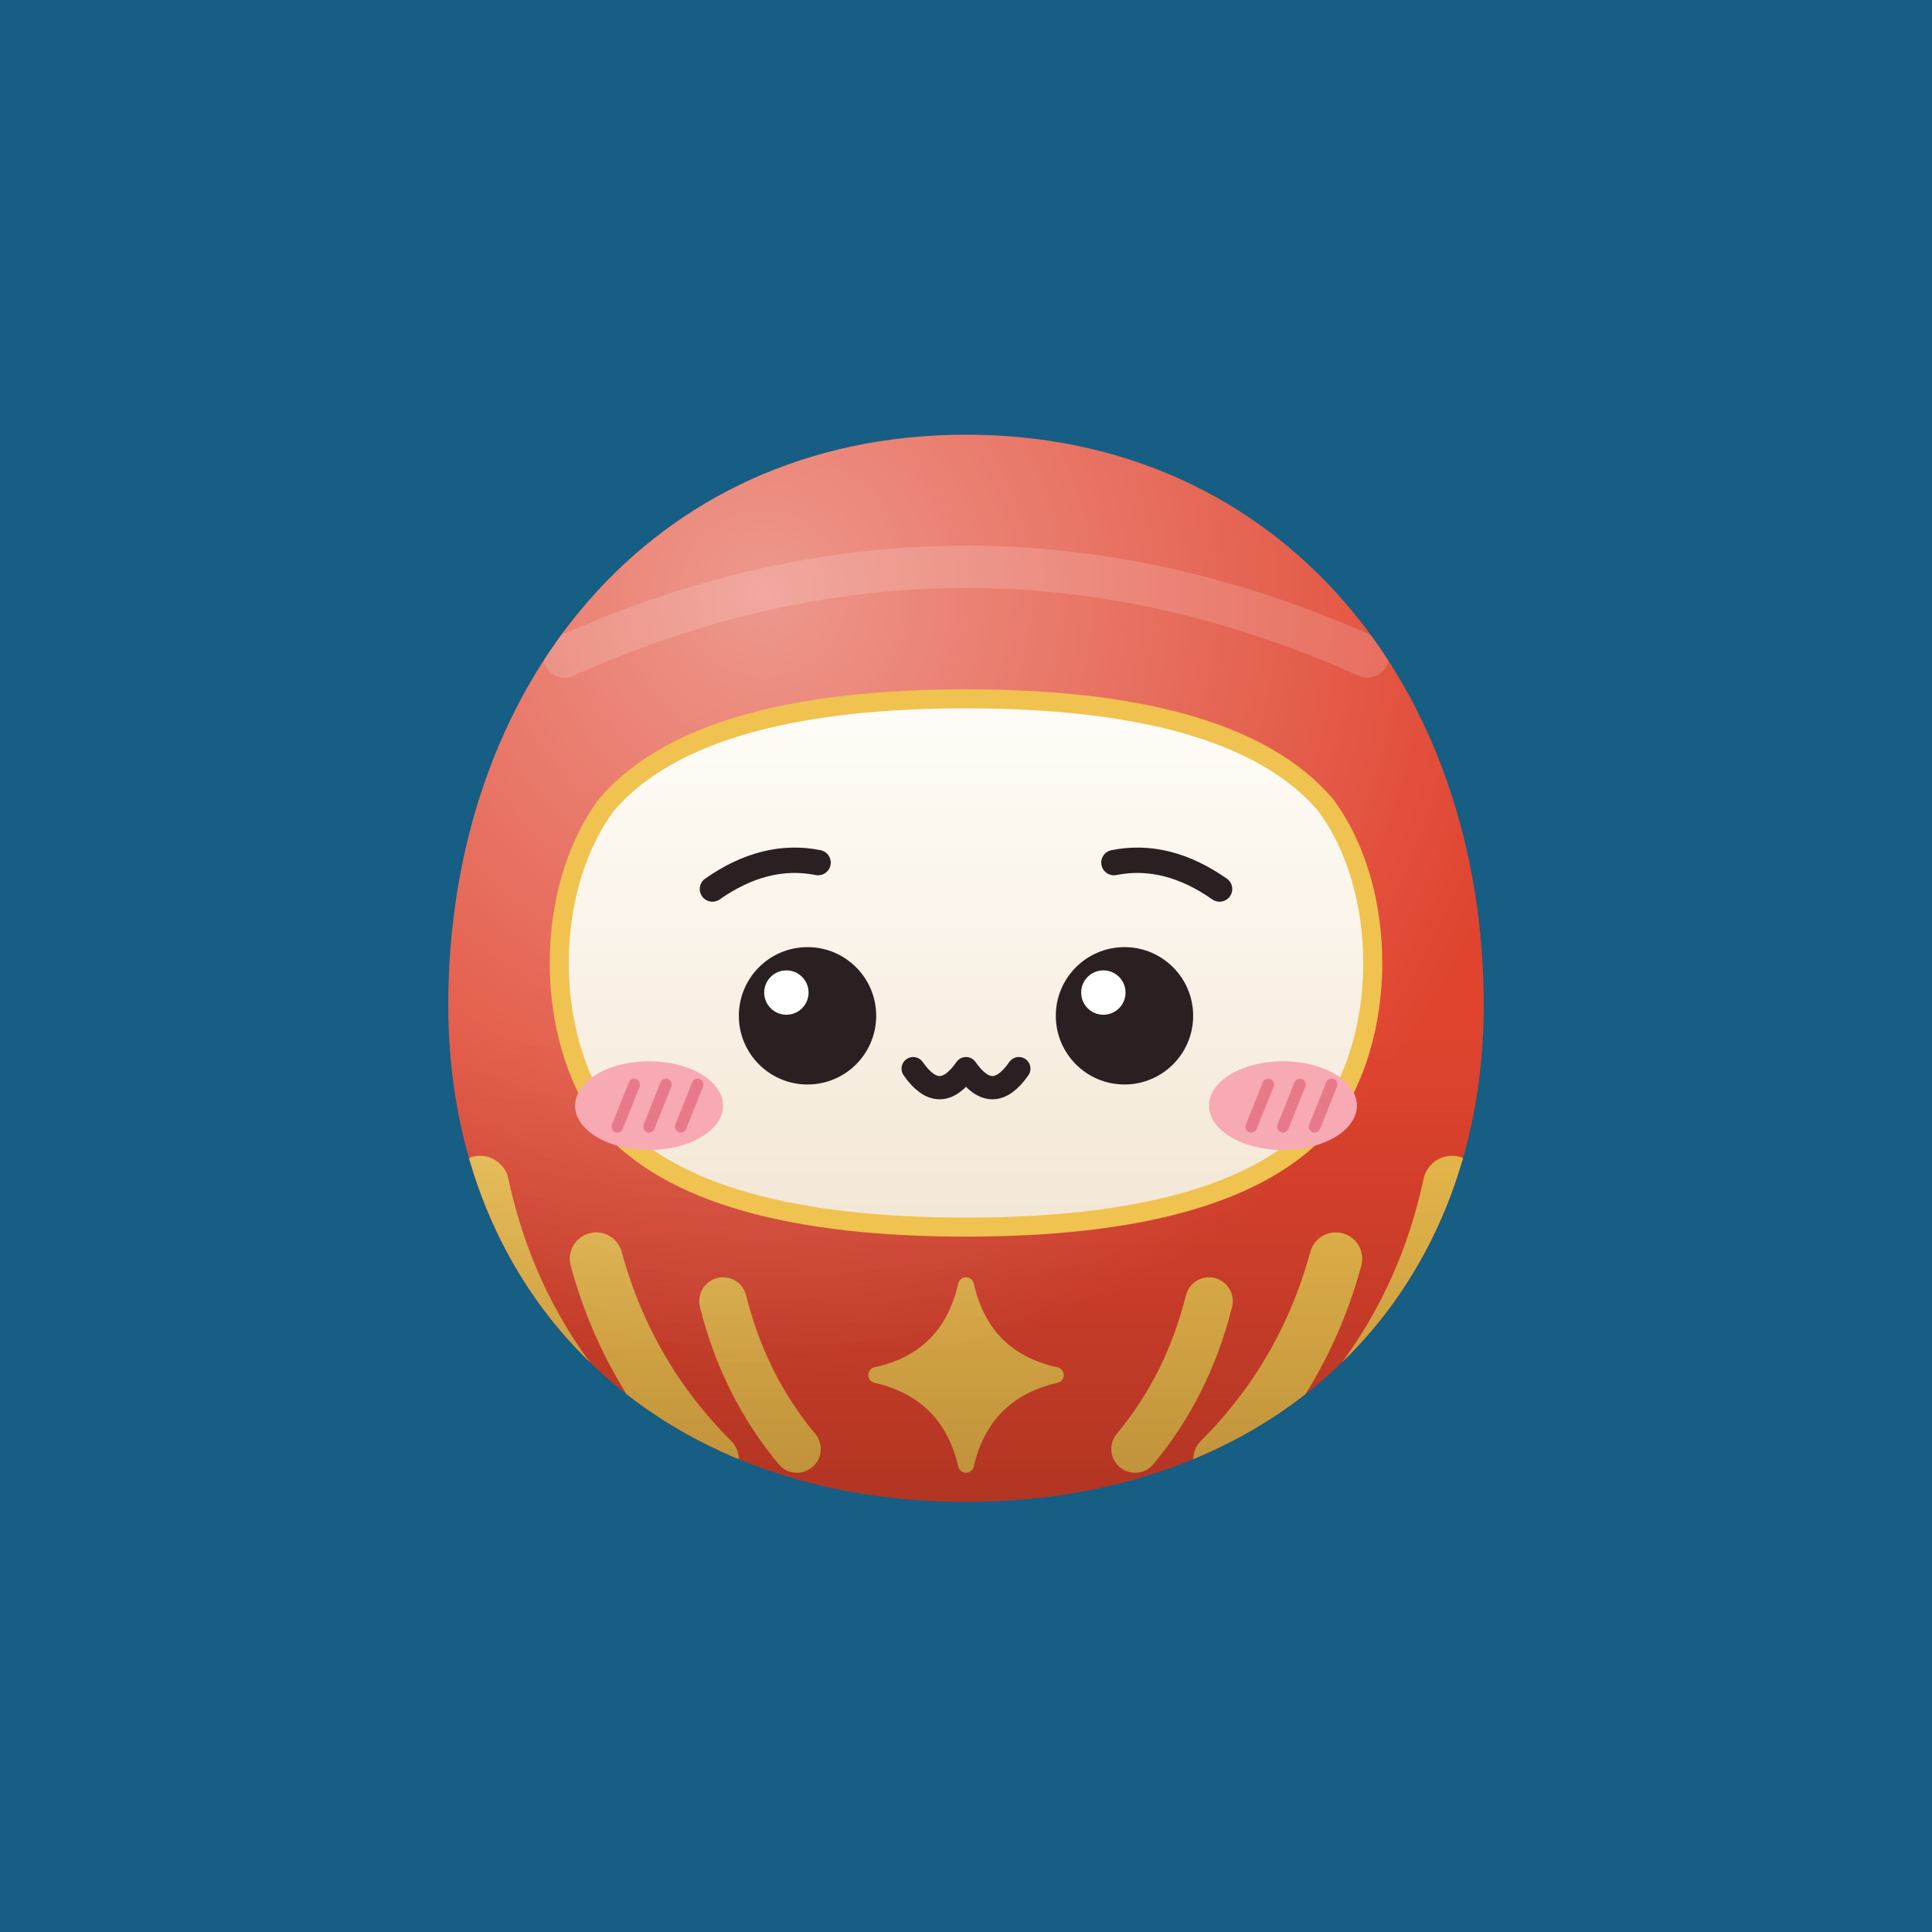
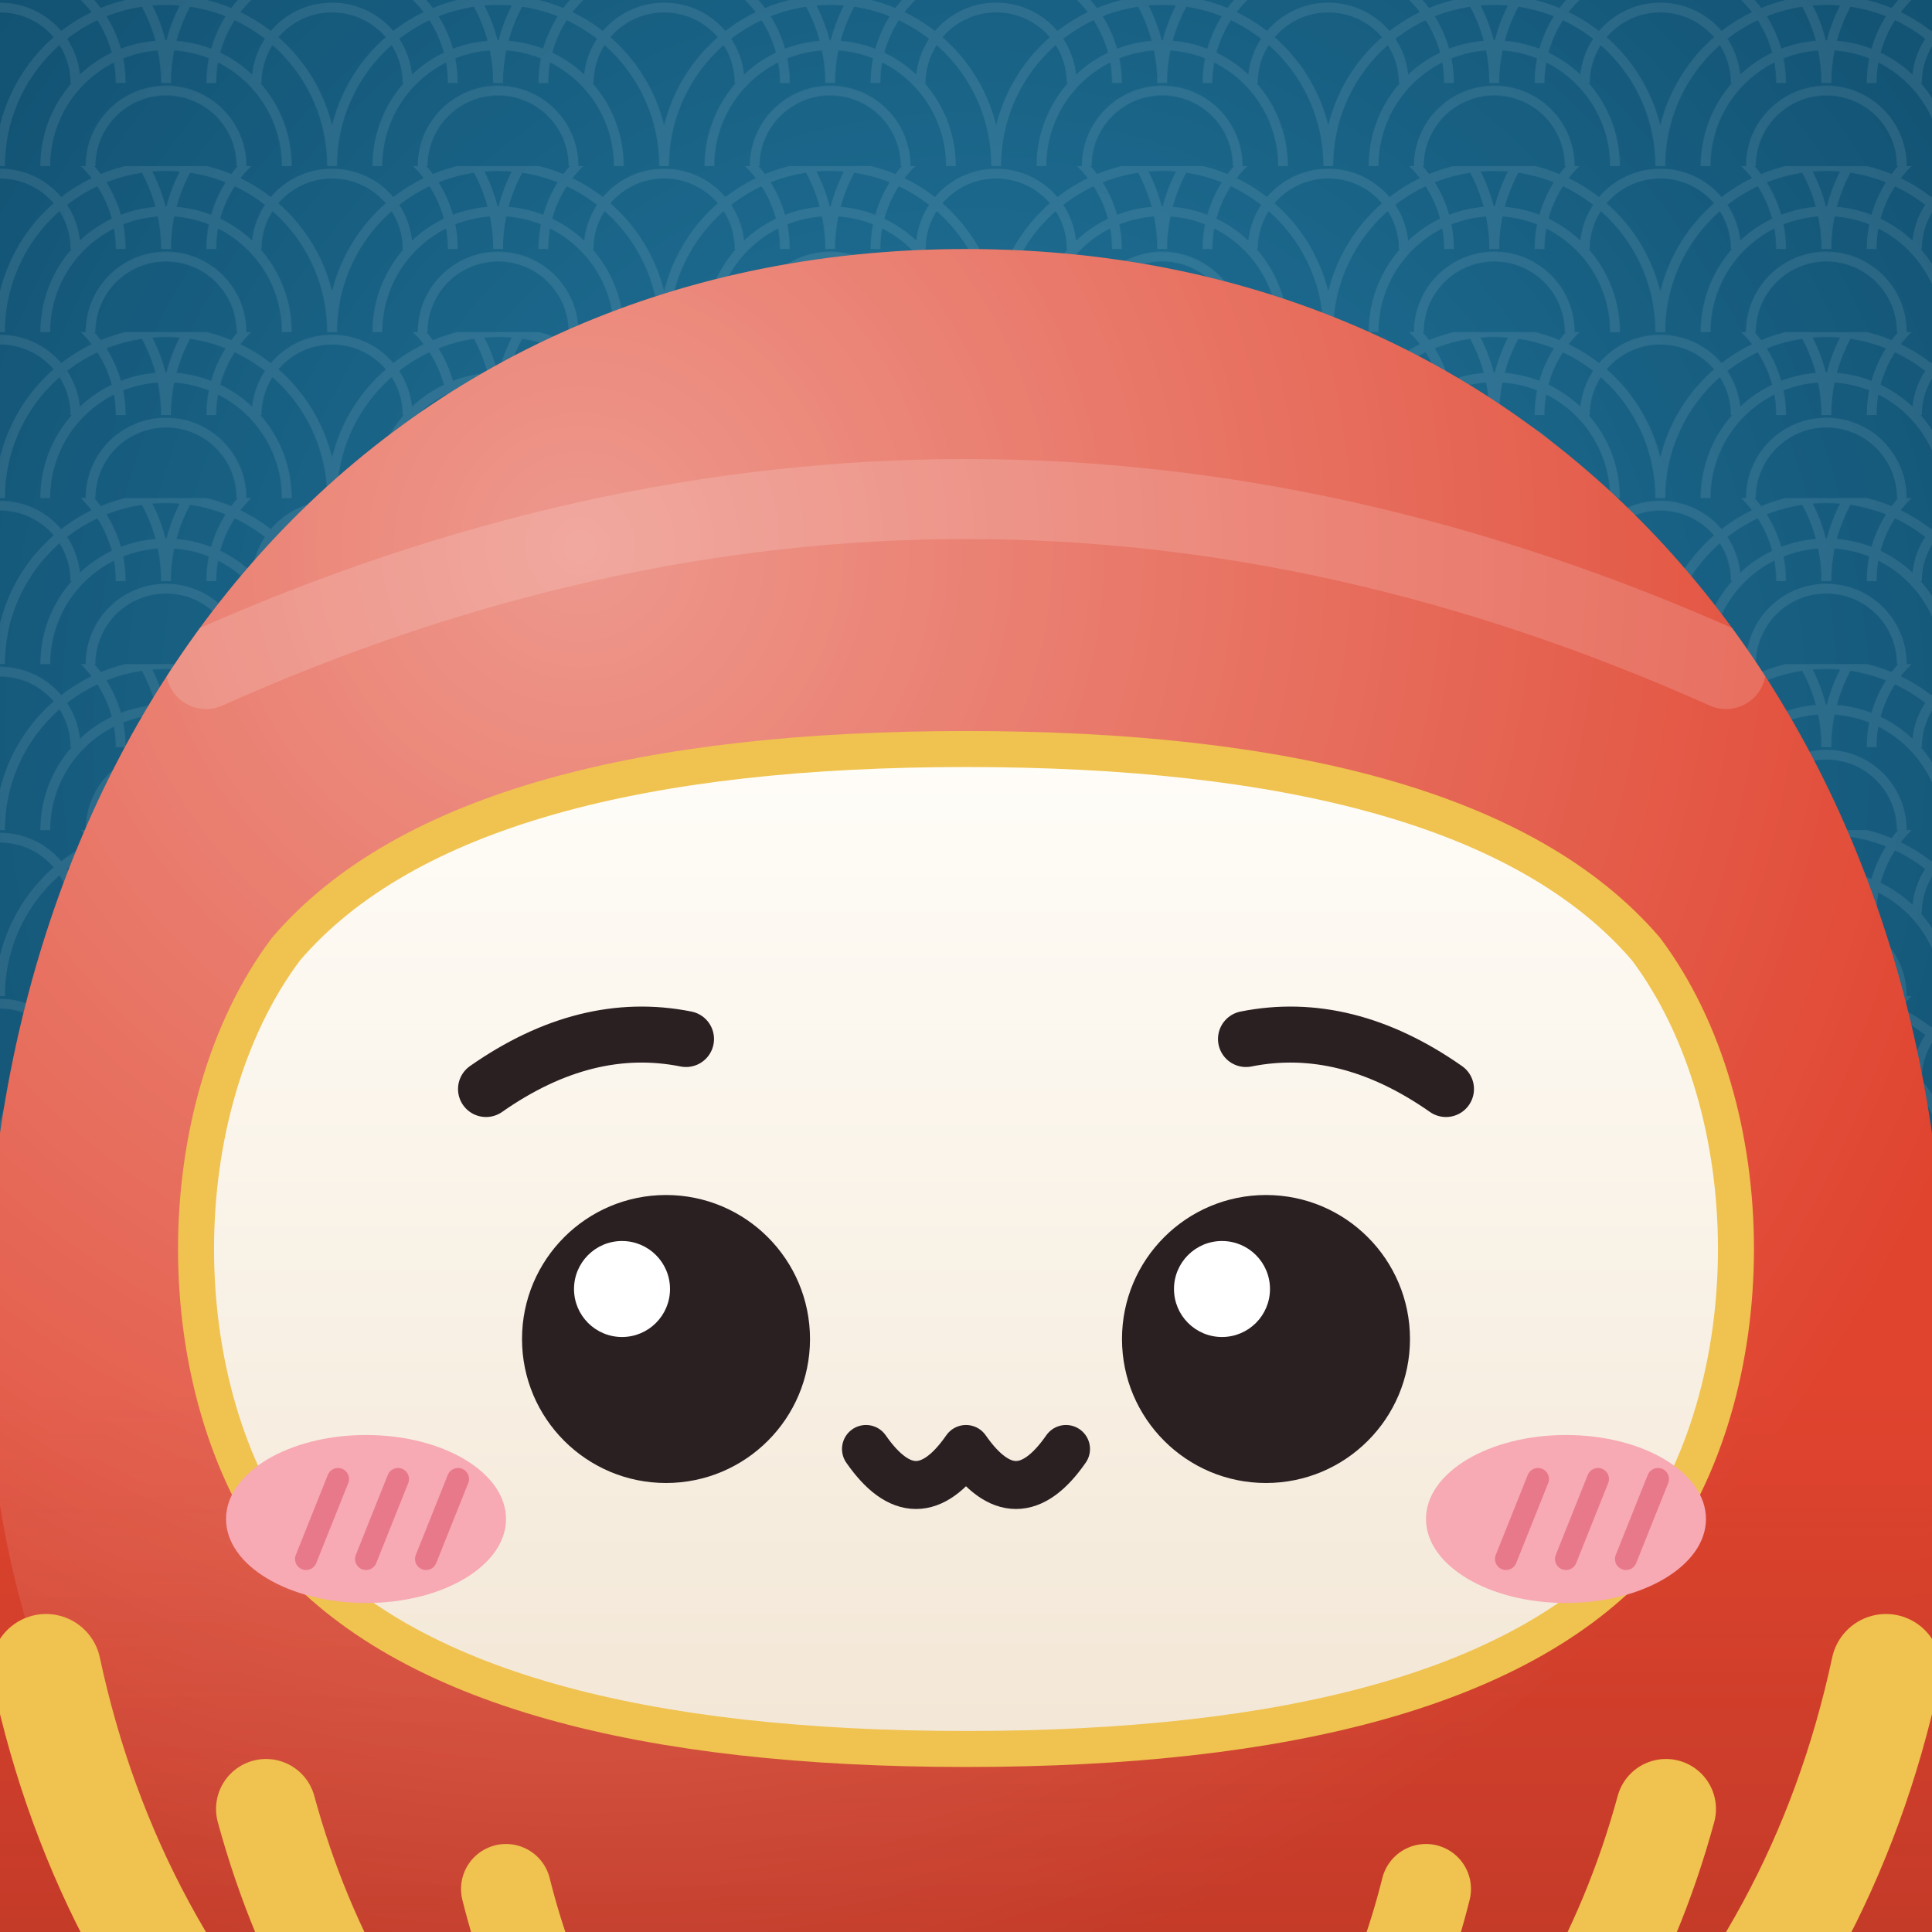
<svg xmlns="http://www.w3.org/2000/svg" viewBox="0 0 512 512">
  <defs>
    <radialGradient id="h" cx="34%" cy="20%" r="62%">
      <stop offset="0" stop-color="#fff" stop-opacity=".45" />
      <stop offset="1" stop-color="#fff" stop-opacity="0" />
    </radialGradient>
    <linearGradient id="d" x1="0" y1="0" x2="0" y2="1">
      <stop offset=".55" stop-color="#3a0d05" stop-opacity="0" />
      <stop offset="1" stop-color="#3a0d05" stop-opacity=".34" />
    </linearGradient>
    <linearGradient id="v" x1="0" y1="0" x2="0" y2="1">
      <stop offset="0" stop-color="#fffdf8" />
      <stop offset="1" stop-color="#f3e7d6" />
    </linearGradient>
    <clipPath id="b">
      <path d="M60 9c30 0 49 24 49 54 0 28-20 47-49 47S11 91 11 63C11 33 30 9 60 9Z" />
    </clipPath>
+     <filter id="s" x="-30%" y="-150%" width="160%" height="400%">
+       <feGaussianBlur stdDeviation="9" />
+     </filter>
+     <pattern id="w" width="88" height="44" patternUnits="userSpaceOnUse">
+       <path transform="scale(2)" fill="none" stroke="#fff" stroke-width="1.3" d="M0 22a22 22 0 0 1 44 0M6 22a16 16 0 0 1 32 0M12 22a10 10 0 0 1 20 0M-22 11a22 22 0 0 1 44 0M22 11a22 22 0 0 1 44 0M-16 11a16 16 0 0 1 32 0M28 11a16 16 0 0 1 32 0M-10 11a10 10 0 0 1 20 0M34 11a10 10 0 0 1 20 0" />
+     </pattern>
+     <linearGradient id="d2" gradientUnits="userSpaceOnUse" x1="0" y1="0" x2="0" y2="120">
+       <stop offset=".55" stop-color="#3a0d05" stop-opacity="0" />
+       <stop offset="1" stop-color="#3a0d05" stop-opacity=".34" />
+     </linearGradient>
+     <radialGradient id="bg" cx="50%" cy="38%" r="75%">
+       <stop offset="0" stop-color="#22789f" />
+       <stop offset="1" stop-color="#0f4a69" />
+     </radialGradient>
  </defs>
-   <rect width="512" height="512" fill="#165e83" />
-   <g transform="translate(88 90) scale(2.8)">
+   <rect width="512" height="512" fill="url(#bg)" />
+   <rect width="512" height="512" fill="url(#w)" opacity="0.09" />
+   <g transform="translate(-62.0 18.3) scale(5.3)">
+     <rect x="-60" y="63" width="240" height="70" fill="#e0442f" />
+     <rect x="-60" y="63" width="240" height="70" fill="url(#d2)" />
    <g clip-path="url(#b)">
      <rect width="120" height="120" fill="#e0442f" />
-       <g fill="none" stroke="#f0c24f" stroke-linecap="round">
-         <path d="M14 80q3 14 13 24M106 80q-3 14-13 24" stroke-width="5.5" />
-         <path d="M25 87q3 11 11 19M95 87q-3 11-11 19" stroke-width="5" />
-         <path d="M37 91q2 8 7 14M83 91q-2 8-7 14" stroke-width="4.5" />
-       </g>
-       <path d="M60 89.5q1.6 7 8.5 8.5-6.9 1.6-8.5 8.5-1.6-6.9-8.5-8.5 6.9-1.5 8.5-8.500Z" fill="#f0c24f" stroke="#f0c24f" stroke-width="1.5" stroke-linejoin="round" />
      <path d="M22 30q38-17 76 0" fill="none" stroke="#fff" stroke-opacity=".16" stroke-width="4" stroke-linecap="round" />
      <rect width="120" height="120" fill="url(#d)" />
      <rect width="120" height="120" fill="url(#h)" />
+     </g>
+     <g fill="none" stroke="#f0c24f" stroke-linecap="round">
+       <path d="M14 80q3 14 13 24M106 80q-3 14-13 24" stroke-width="5.5" />
+       <path d="M25 87q3 11 11 19M95 87q-3 11-11 19" stroke-width="5" />
+       <path d="M37 91q2 8 7 14M83 91q-2 8-7 14" stroke-width="4.5" />
    </g>
    <path d="M60 34c16 0 28 3 34 10 6 8 6 22 0 30-6 7-18 10-34 10s-28-3-34-10c-6-8-6-22 0-30 6-7 18-10 34-10Z" fill="url(#v)" stroke="#f0c24f" stroke-width="1.8" />
    <ellipse cx="30" cy="72.5" rx="7" ry="4.2" fill="#f7a9b4" />
    <ellipse cx="90" cy="72.5" rx="7" ry="4.2" fill="#f7a9b4" />
    <path d="M27 74.5l1.6-4M30 74.5l1.6-4M33 74.5l1.6-4M87 74.5l1.6-4M90 74.5l1.6-4M93 74.5l1.6-4" fill="none" stroke="#e8798b" stroke-width="1.1" stroke-linecap="round" />
    <g fill="none" stroke="#2a2022" stroke-linecap="round" stroke-linejoin="round">
-       <path d="M36 52q5-3.5 10-2.5M84 52q-5-3.5-10-2.5" stroke-width="2.4" />
-       <path d="M55 69q2.5 3.6 5 0q2.5 3.6 5 0" stroke-width="2.2" />
+       <path d="M36 51q5-3.5 10-2.5M84 51q-5-3.5-10-2.5" stroke-width="2.8" />
+       <path d="M55 69q2.5 3.6 5 0q2.5 3.6 5 0" stroke-width="2.4" />
    </g>
-     <circle cx="45" cy="64" r="6.5" fill="#2a2022" />
-     <circle cx="75" cy="64" r="6.5" fill="#2a2022" />
-     <circle cx="43" cy="61.8" r="2.1" fill="#fff" />
-     <circle cx="73" cy="61.8" r="2.1" fill="#fff" />
+     <circle cx="45" cy="63.5" r="7.2" fill="#2a2022" />
+     <circle cx="75" cy="63.5" r="7.2" fill="#2a2022" />
+     <circle cx="42.8" cy="61" r="2.4" fill="#fff" />
+     <circle cx="72.8" cy="61" r="2.4" fill="#fff" />
  </g>
</svg>
